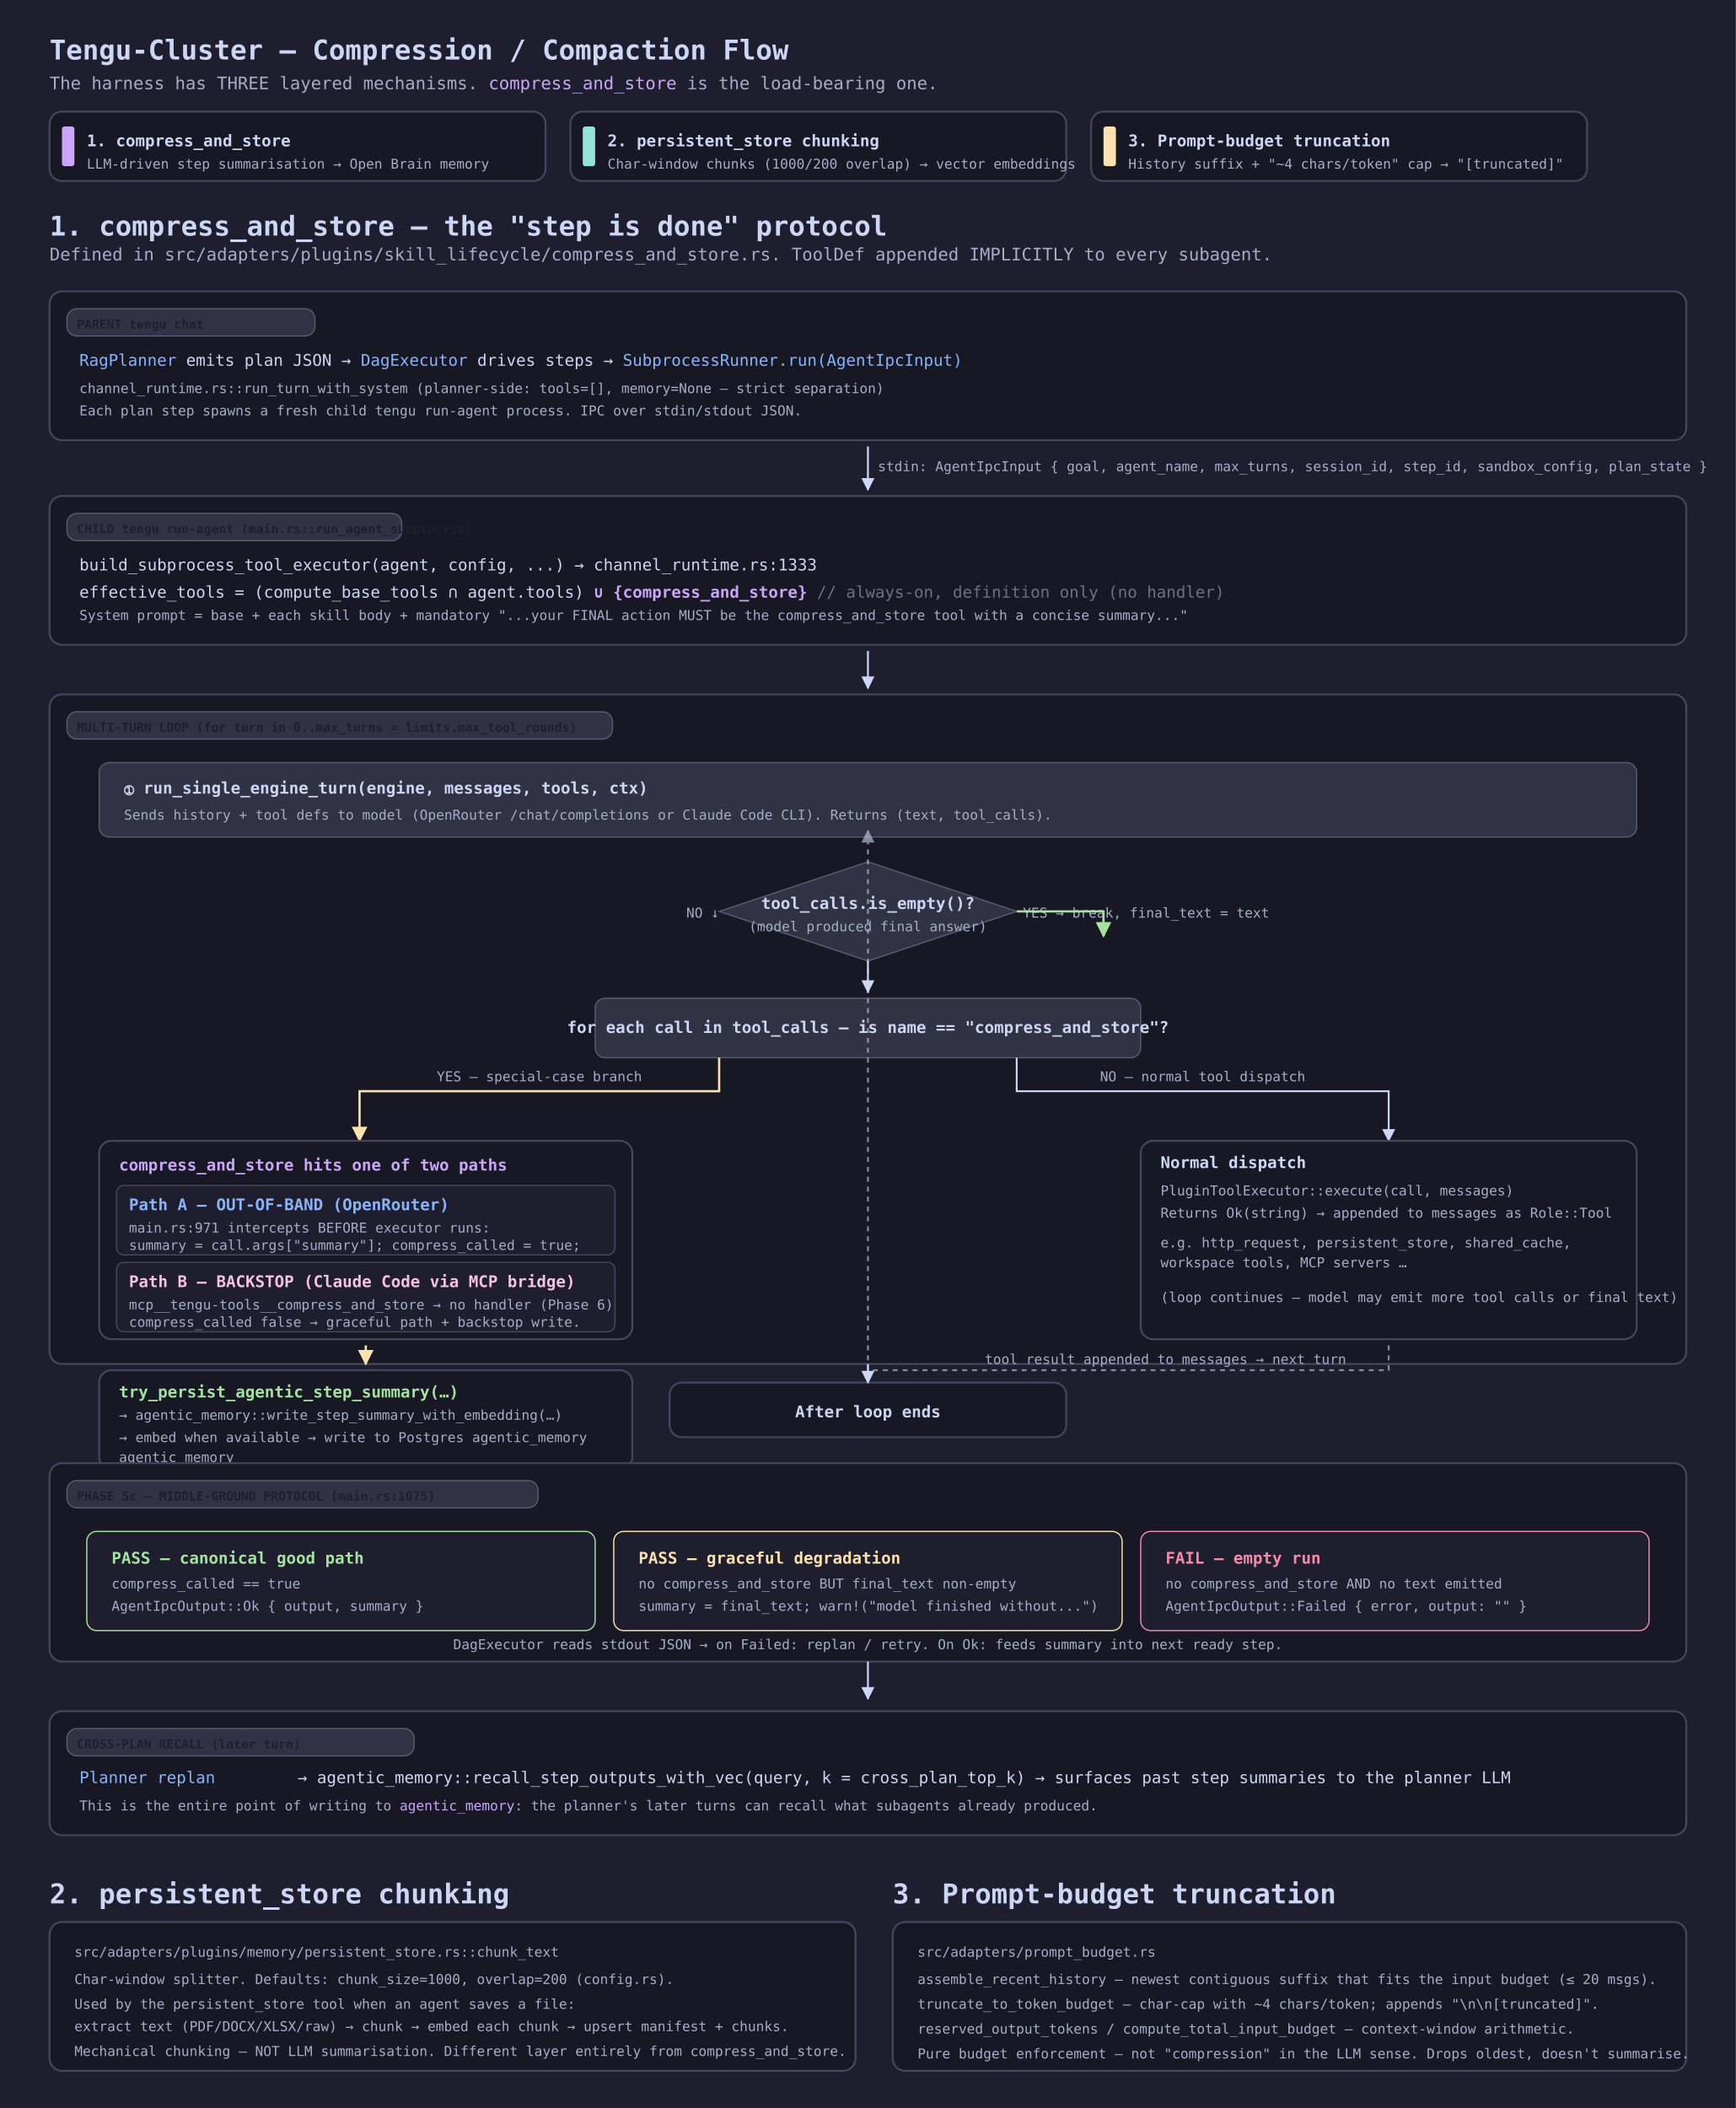
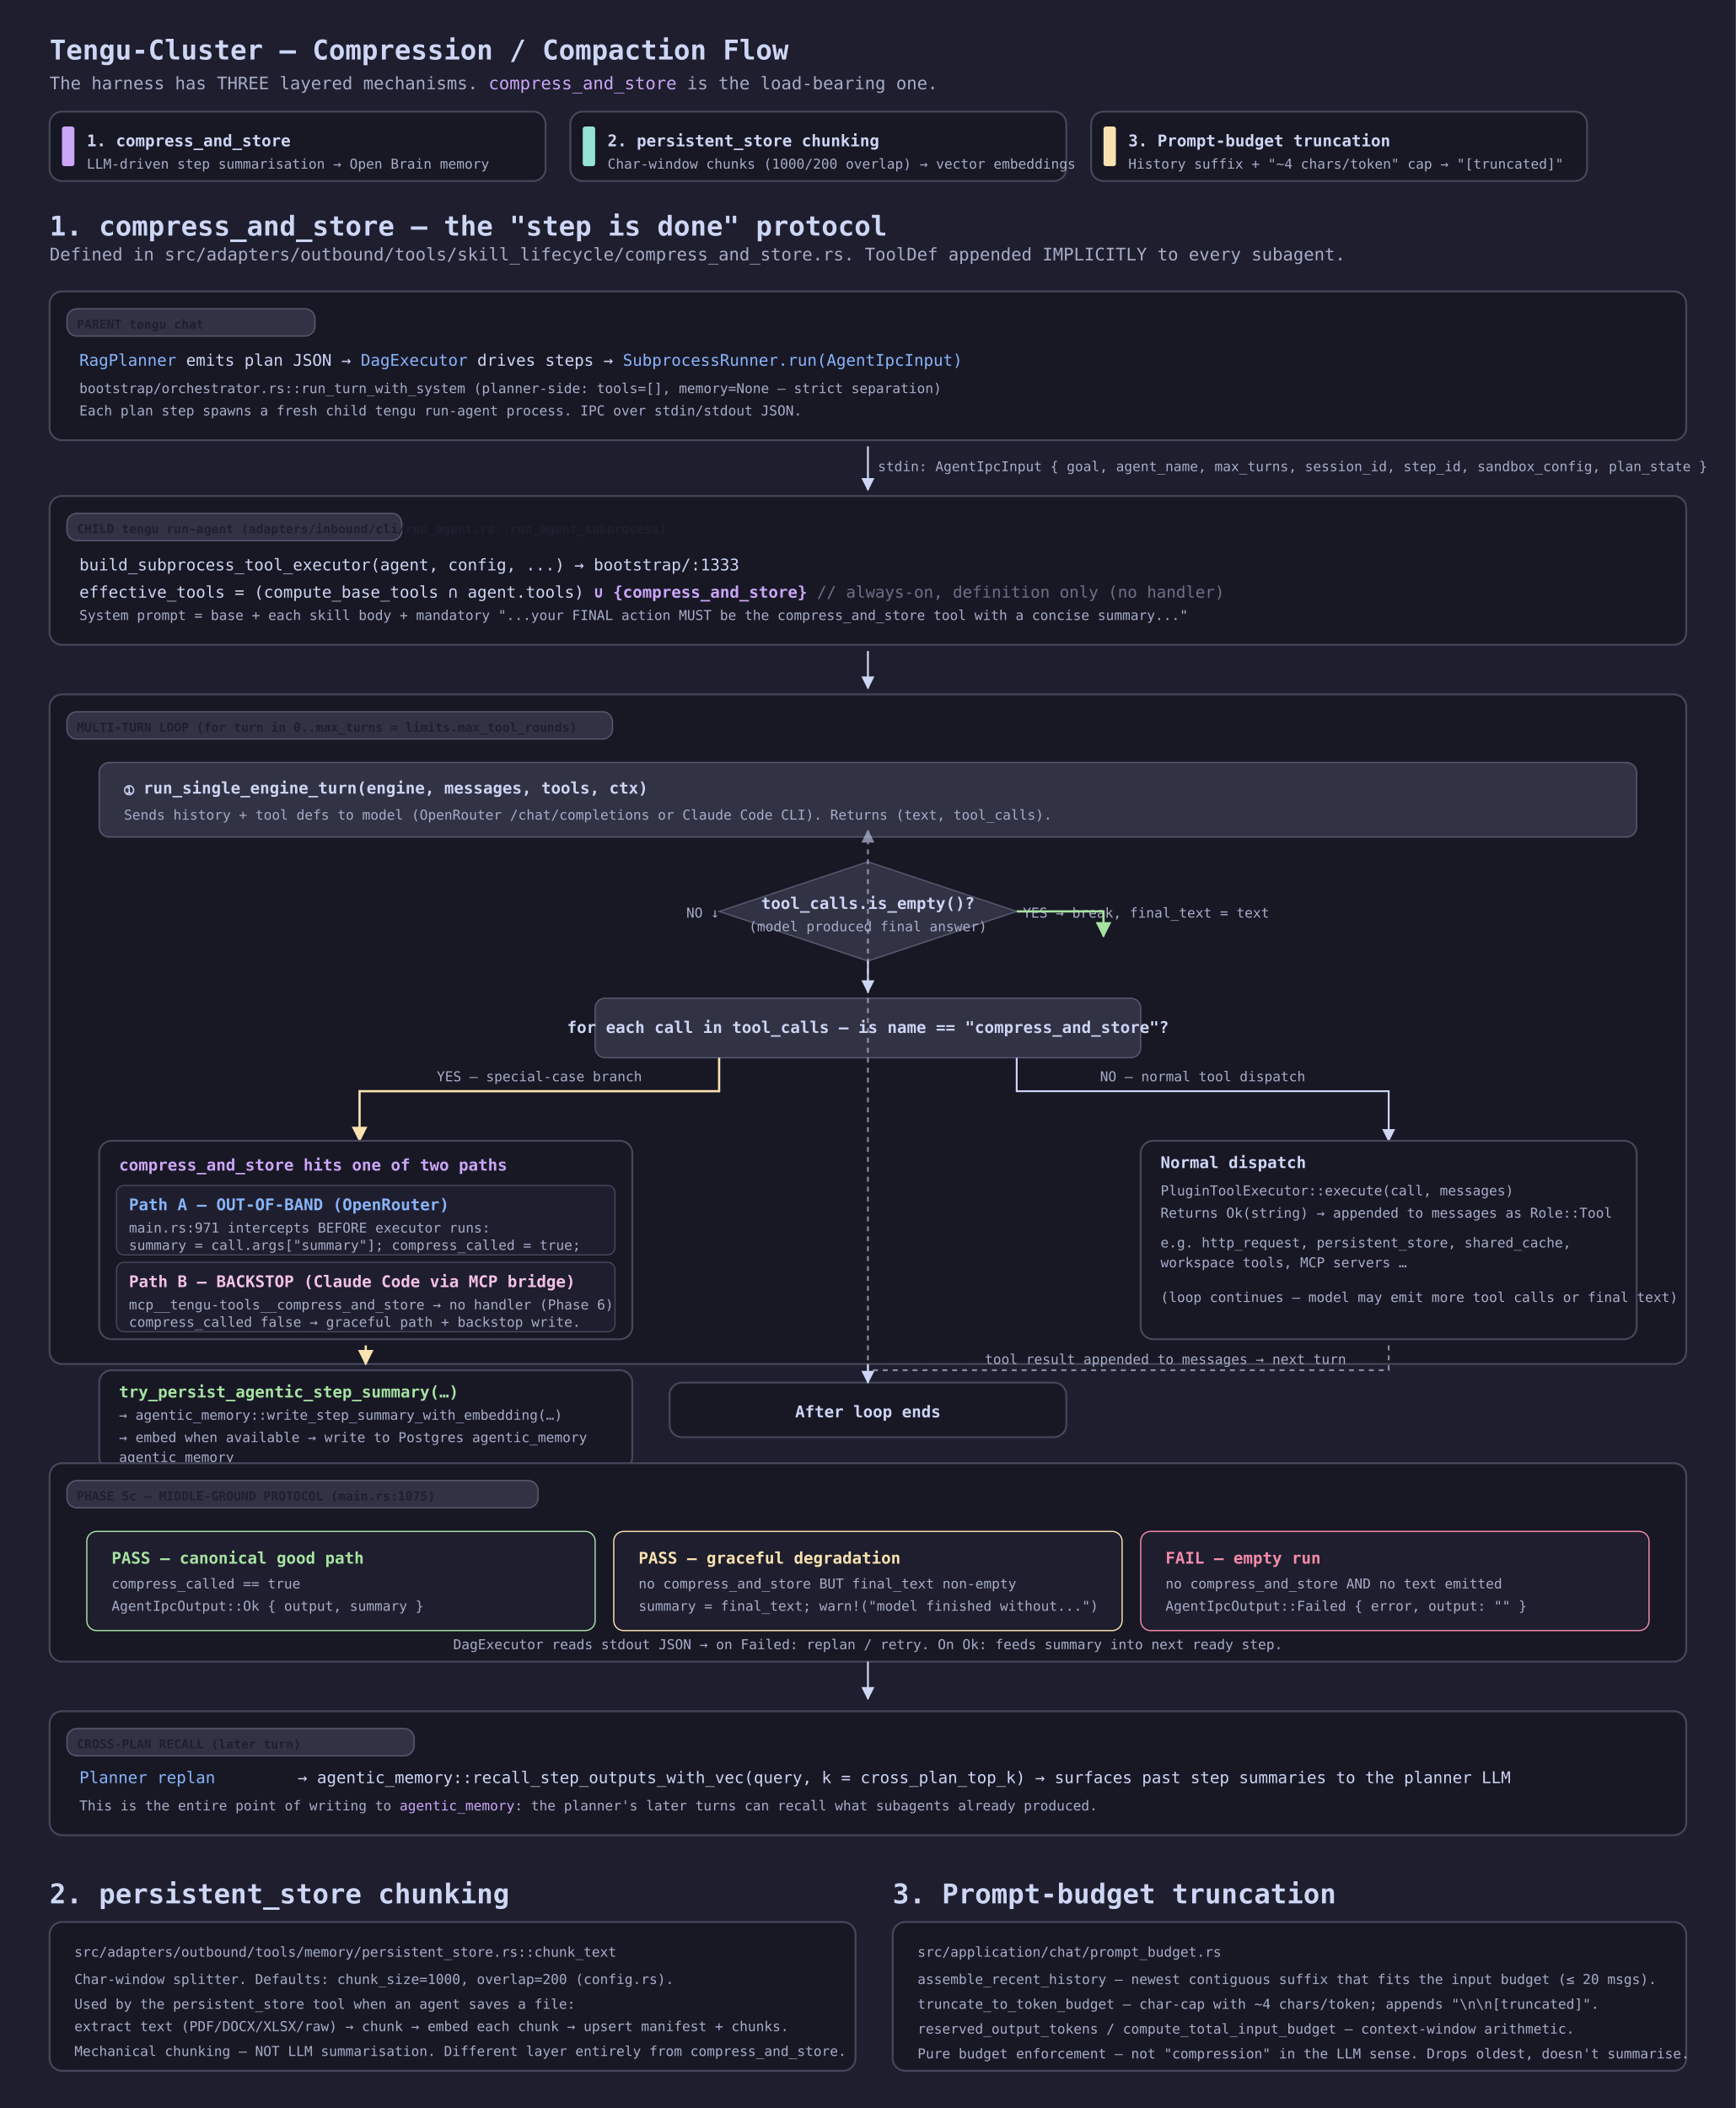
<svg xmlns="http://www.w3.org/2000/svg" viewBox="0 0 1400 1700" font-family="ui-monospace, SFMono-Regular, Menlo, monospace">
  <defs>
    <marker id="arr" viewBox="0 0 10 10" refX="9" refY="5" markerWidth="7" markerHeight="7" orient="auto-start-reverse">
      <path d="M0,0 L10,5 L0,10 z" fill="#cdd6f4" />
    </marker>
    <marker id="arrG" viewBox="0 0 10 10" refX="9" refY="5" markerWidth="7" markerHeight="7" orient="auto-start-reverse">
      <path d="M0,0 L10,5 L0,10 z" fill="#a6e3a1" />
    </marker>
    <marker id="arrR" viewBox="0 0 10 10" refX="9" refY="5" markerWidth="7" markerHeight="7" orient="auto-start-reverse">
      <path d="M0,0 L10,5 L0,10 z" fill="#f38ba8" />
    </marker>
    <marker id="arrY" viewBox="0 0 10 10" refX="9" refY="5" markerWidth="7" markerHeight="7" orient="auto-start-reverse">
      <path d="M0,0 L10,5 L0,10 z" fill="#f9e2af" />
    </marker>
    <style>
      .bg     { fill: #1e1e2e; }
      .panel  { fill: #181825; stroke: #45475a; stroke-width: 1.5; rx: 10; }
      .panelH { fill: #313244; stroke: #585b70; stroke-width: 1; rx: 8; }
      .accent { fill: #cba6f7; }
      .ok     { fill: #a6e3a1; }
      .warn   { fill: #f9e2af; }
      .err    { fill: #f38ba8; }
      .blue   { fill: #89b4fa; }
      .pink   { fill: #f5c2e7; }
      .teal   { fill: #94e2d5; }
      .muted  { fill: #6c7086; }
      text    { fill: #cdd6f4; font-size: 13px; }
      .title  { font-size: 22px; font-weight: 700; fill: #cdd6f4; }
      .sub    { font-size: 14px; fill: #a6adc8; }
      .small  { font-size: 11px; fill: #a6adc8; }
      .tag    { font-size: 10px; fill: #1e1e2e; font-weight: 700; }
      .mono   { font-family: ui-monospace, monospace; }
      .edge   { stroke: #cdd6f4; stroke-width: 1.5; fill: none; }
      .edgeG  { stroke: #a6e3a1; stroke-width: 1.8; fill: none; }
      .edgeR  { stroke: #f38ba8; stroke-width: 1.8; fill: none; }
      .edgeY  { stroke: #f9e2af; stroke-width: 1.8; fill: none; }
      .dash   { stroke-dasharray: 4 4; }
    </style>
  </defs>
  <rect class="bg" width="1400" height="1700" />
  <text x="40" y="48" class="title">Tengu-Cluster — Compression / Compaction Flow</text>
  <text x="40" y="72" class="sub">The harness has THREE layered mechanisms. <tspan class="accent">compress_and_store</tspan> is the load-bearing one.</text>
  <g transform="translate(40,90)">
    <rect class="panel" width="400" height="56" />
    <rect x="10" y="12" width="10" height="32" rx="2" class="accent" />
    <text x="30" y="28" font-weight="700">1. compress_and_store</text>
    <text x="30" y="46" class="small">LLM-driven step summarisation → Open Brain memory</text>
  </g>
  <g transform="translate(460,90)">
    <rect class="panel" width="400" height="56" />
    <rect x="10" y="12" width="10" height="32" rx="2" class="teal" />
    <text x="30" y="28" font-weight="700">2. persistent_store chunking</text>
    <text x="30" y="46" class="small">Char-window chunks (1000/200 overlap) → vector embeddings</text>
  </g>
  <g transform="translate(880,90)">
    <rect class="panel" width="400" height="56" />
    <rect x="10" y="12" width="10" height="32" rx="2" class="warn" />
    <text x="30" y="28" font-weight="700">3. Prompt-budget truncation</text>
    <text x="30" y="46" class="small">History suffix + "~4 chars/token" cap → "[truncated]"</text>
  </g>
  <text x="40" y="190" class="title accent">1. compress_and_store — the "step is done" protocol</text>
-   <text x="40" y="210" class="sub">Defined in <tspan class="mono">src/adapters/plugins/skill_lifecycle/compress_and_store.rs</tspan>. ToolDef appended IMPLICITLY to every subagent.</text>
+   <text x="40" y="210" class="sub">Defined in <tspan class="mono">src/adapters/outbound/tools/skill_lifecycle/compress_and_store.rs</tspan>. ToolDef appended IMPLICITLY to every subagent.</text>
  <g transform="translate(40,235)">
    <rect class="panel" width="1320" height="120" />
    <rect class="panelH" x="14" y="14" width="200" height="22" />
    <text x="22" y="30" class="tag">PARENT  tengu chat</text>
    <text x="24" y="60" font-size="13">
      <tspan class="mono blue">RagPlanner</tspan> emits plan JSON  →  <tspan class="mono blue">DagExecutor</tspan> drives steps  →  <tspan class="mono blue">SubprocessRunner.run(AgentIpcInput)</tspan>
    </text>
-     <text x="24" y="82" class="small mono">channel_runtime.rs::run_turn_with_system  (planner-side: tools=[], memory=None — strict separation)</text>
+     <text x="24" y="82" class="small mono">bootstrap/orchestrator.rs::run_turn_with_system  (planner-side: tools=[], memory=None — strict separation)</text>
    <text x="24" y="100" class="small">Each plan step spawns a fresh child <tspan class="mono">tengu run-agent</tspan> process. IPC over stdin/stdout JSON.</text>
  </g>
  <path class="edge" d="M 700 360 L 700 395" marker-end="url(#arr)" />
  <text x="708" y="380" class="small">stdin: AgentIpcInput { goal, agent_name, max_turns, session_id, step_id, sandbox_config, plan_state }</text>
  <g transform="translate(40,400)">
    <rect class="panel" width="1320" height="120" />
    <rect class="panelH" x="14" y="14" width="270" height="22" />
-     <text x="22" y="30" class="tag">CHILD  tengu run-agent  (main.rs::run_agent_subprocess)</text>
-     <text x="24" y="60" font-size="13" class="mono">build_subprocess_tool_executor(agent, config, ...)  →  channel_runtime.rs:1333</text>
+     <text x="22" y="30" class="tag">CHILD  tengu run-agent  (adapters/inbound/cli/run_agent.rs::run_agent_subprocess)</text>
+     <text x="24" y="60" font-size="13" class="mono">build_subprocess_tool_executor(agent, config, ...)  →  bootstrap/:1333</text>
    <text x="24" y="82" font-size="13">effective_tools = (compute_base_tools ∩ agent.tools) <tspan font-weight="700" class="accent">∪ {compress_and_store}</tspan>
      <tspan class="muted">// always-on, definition only (no handler)</tspan>
    </text>
    <text x="24" y="100" class="small">System prompt = base + each skill body + mandatory <tspan class="mono">"...your FINAL action MUST be the compress_and_store tool with a concise summary..."</tspan>
    </text>
  </g>
  <path class="edge" d="M 700 525 L 700 555" marker-end="url(#arr)" />
  <g transform="translate(40,560)">
    <rect class="panel" width="1320" height="540" />
    <rect class="panelH" x="14" y="14" width="440" height="22" />
    <text x="22" y="30" class="tag">MULTI-TURN LOOP   (for turn in 0..max_turns = limits.max_tool_rounds)</text>
    <g transform="translate(40,55)">
      <rect class="panelH" width="1240" height="60" rx="8" />
      <text x="20" y="25" font-weight="700">① run_single_engine_turn(engine, messages, tools, ctx)</text>
      <text x="20" y="46" class="small">Sends history + tool defs to model (OpenRouter <tspan class="mono">/chat/completions</tspan> or Claude Code CLI). Returns <tspan class="mono">(text, tool_calls)</tspan>.</text>
    </g>
    <g transform="translate(540,135)">
      <polygon points="120,0 240,40 120,80 0,40" fill="#313244" stroke="#585b70" />
      <text x="120" y="38" text-anchor="middle" font-weight="700">tool_calls.is_empty()?</text>
      <text x="120" y="56" text-anchor="middle" class="small">(model produced final answer)</text>
    </g>
    <text x="785" y="180" class="small ok">YES → break, final_text = text</text>
    <path class="edgeG" d="M 780 175 L 850 175 L 850 195" marker-end="url(#arrG)" />
    <text x="540" y="180" text-anchor="end" class="small">NO ↓</text>
    <path class="edge" d="M 660 215 L 660 240" marker-end="url(#arr)" />
    <g transform="translate(440,245)">
      <rect width="440" height="48" rx="8" fill="#313244" stroke="#585b70" />
      <text x="220" y="28" text-anchor="middle" font-weight="700">for each call in tool_calls — is name == "compress_and_store"?</text>
    </g>
    <path class="edgeY" d="M 540 293 L 540 320 L 250 320 L 250 360" marker-end="url(#arrY)" />
    <text x="395" y="312" text-anchor="middle" class="warn small">YES — special-case branch</text>
    <path class="edge" d="M 780 293 L 780 320 L 1080 320 L 1080 360" marker-end="url(#arr)" />
    <text x="930" y="312" text-anchor="middle" class="small">NO — normal tool dispatch</text>
    <g transform="translate(40,360)">
      <rect class="panel" width="430" height="160" fill="#181825" stroke="#cba6f7" />
      <text x="16" y="24" font-weight="700" class="accent">compress_and_store hits one of two paths</text>
      <rect x="14" y="36" width="402" height="56" rx="6" fill="#1e1e2e" stroke="#45475a" />
      <text x="24" y="56" font-weight="700" class="blue">Path A — OUT-OF-BAND  (OpenRouter)</text>
      <text x="24" y="74" class="small">main.rs:971 intercepts BEFORE executor runs:</text>
      <text x="24" y="88" class="small mono">summary = call.args["summary"]; compress_called = true;</text>
      <rect x="14" y="98" width="402" height="56" rx="6" fill="#1e1e2e" stroke="#45475a" />
      <text x="24" y="118" font-weight="700" class="pink">Path B — BACKSTOP  (Claude Code via MCP bridge)</text>
      <text x="24" y="136" class="small mono">mcp__tengu-tools__compress_and_store → no handler (Phase 6)</text>
      <text x="24" y="150" class="small">compress_called false → graceful path + backstop write.</text>
    </g>
    <path class="edgeY" d="M 255 525 L 255 540" marker-end="url(#arrY)" />
    <g transform="translate(40,545)">
      <rect class="panel" width="430" height="80" fill="#181825" stroke="#a6e3a1" />
      <text x="16" y="22" font-weight="700" class="ok">try_persist_agentic_step_summary(…)</text>
      <text x="16" y="40" class="small mono">→ agentic_memory::write_step_summary_with_embedding(…)</text>
      <text x="16" y="58" class="small">→ embed when available → write to Postgres agentic_memory</text>
      <text x="16" y="74" class="small mono accent">agentic_memory</text>
    </g>
    <g transform="translate(880,360)">
      <rect class="panel" width="400" height="160" />
      <text x="16" y="22" font-weight="700">Normal dispatch</text>
      <text x="16" y="44" class="small mono">PluginToolExecutor::execute(call, messages)</text>
      <text x="16" y="62" class="small">Returns Ok(string) → appended to <tspan class="mono">messages</tspan> as Role::Tool</text>
      <text x="16" y="86" class="small">e.g. http_request, persistent_store, shared_cache,</text>
      <text x="16" y="102" class="small">workspace tools, MCP servers …</text>
      <text x="16" y="130" class="small muted">(loop continues — model may emit more tool calls or final text)</text>
    </g>
    <path class="edge dash" d="M 1080 525 L 1080 545 L 660 545 L 660 110" marker-end="url(#arr)" opacity="0.6" />
    <text x="900" y="540" text-anchor="middle" class="small muted">tool result appended to messages → next turn</text>
  </g>
  <g transform="translate(540,1115)">
    <rect class="panel" width="320" height="44" />
    <text x="160" y="28" text-anchor="middle" font-weight="700">After loop ends</text>
  </g>
  <path class="edge" d="M 700 1100 L 700 1115" marker-end="url(#arr)" />
  <g transform="translate(40,1180)">
    <rect class="panel" width="1320" height="160" />
    <rect class="panelH" x="14" y="14" width="380" height="22" />
    <text x="22" y="30" class="tag">PHASE 5c — MIDDLE-GROUND PROTOCOL  (main.rs:1075)</text>
    <g transform="translate(30,55)">
      <rect width="410" height="80" rx="8" fill="#1e1e2e" stroke="#a6e3a1" />
      <text x="20" y="26" font-weight="700" class="ok">PASS — canonical good path</text>
      <text x="20" y="46" class="small">compress_called == true</text>
      <text x="20" y="64" class="small mono">AgentIpcOutput::Ok { output, summary }</text>
    </g>
    <g transform="translate(455,55)">
      <rect width="410" height="80" rx="8" fill="#1e1e2e" stroke="#f9e2af" />
      <text x="20" y="26" font-weight="700" class="warn">PASS — graceful degradation</text>
      <text x="20" y="46" class="small">no compress_and_store BUT final_text non-empty</text>
      <text x="20" y="64" class="small mono">summary = final_text;  warn!("model finished without...")</text>
    </g>
    <g transform="translate(880,55)">
      <rect width="410" height="80" rx="8" fill="#1e1e2e" stroke="#f38ba8" />
      <text x="20" y="26" font-weight="700" class="err">FAIL — empty run</text>
      <text x="20" y="46" class="small">no compress_and_store AND no text emitted</text>
      <text x="20" y="64" class="small mono">AgentIpcOutput::Failed { error, output: "" }</text>
    </g>
    <text x="660" y="150" text-anchor="middle" class="small muted">DagExecutor reads stdout JSON → on Failed: replan / retry. On Ok: feeds summary into next ready step.</text>
  </g>
  <path class="edge" d="M 700 1340 L 700 1370" marker-end="url(#arr)" />
  <g transform="translate(40,1380)">
    <rect class="panel" width="1320" height="100" />
    <rect class="panelH" x="14" y="14" width="280" height="22" />
    <text x="22" y="30" class="tag">CROSS-PLAN RECALL  (later turn)</text>
    <text x="24" y="58" class="mono blue">Planner replan</text>
    <text x="200" y="58"> →  <tspan class="mono">agentic_memory::recall_step_outputs_with_vec(query, k = cross_plan_top_k)</tspan>  →  surfaces past step summaries to the planner LLM</text>
    <text x="24" y="80" class="small">This is the entire point of writing to <tspan class="mono accent">agentic_memory</tspan>: the planner's later turns can recall what subagents already produced.</text>
  </g>
  <text x="40" y="1535" class="title teal">2. persistent_store chunking</text>
  <g transform="translate(40,1550)">
    <rect class="panel" width="650" height="120" />
-     <text x="20" y="28" class="small mono">src/adapters/plugins/memory/persistent_store.rs::chunk_text</text>
+     <text x="20" y="28" class="small mono">src/adapters/outbound/tools/memory/persistent_store.rs::chunk_text</text>
    <text x="20" y="50" class="small">Char-window splitter. Defaults: <tspan class="mono">chunk_size=1000, overlap=200</tspan> (config.rs).</text>
    <text x="20" y="70" class="small">Used by the <tspan class="mono">persistent_store</tspan> tool when an agent saves a file:</text>
    <text x="20" y="88" class="small">extract text (PDF/DOCX/XLSX/raw) → chunk → embed each chunk → upsert manifest + chunks.</text>
    <text x="20" y="108" class="small muted">Mechanical chunking — NOT LLM summarisation. Different layer entirely from compress_and_store.</text>
  </g>
  <text x="720" y="1535" class="title warn">3. Prompt-budget truncation</text>
  <g transform="translate(720,1550)">
    <rect class="panel" width="640" height="120" />
-     <text x="20" y="28" class="small mono">src/adapters/prompt_budget.rs</text>
+     <text x="20" y="28" class="small mono">src/application/chat/prompt_budget.rs</text>
    <text x="20" y="50" class="small">
      <tspan class="mono">assemble_recent_history</tspan> — newest contiguous suffix that fits the input budget (≤ 20 msgs).</text>
    <text x="20" y="70" class="small">
      <tspan class="mono">truncate_to_token_budget</tspan> — char-cap with ~4 chars/token; appends <tspan class="mono">"\n\n[truncated]"</tspan>.</text>
    <text x="20" y="90" class="small">
      <tspan class="mono">reserved_output_tokens / compute_total_input_budget</tspan> — context-window arithmetic.</text>
    <text x="20" y="110" class="small muted">Pure budget enforcement — not "compression" in the LLM sense. Drops oldest, doesn't summarise.</text>
  </g>
</svg>
